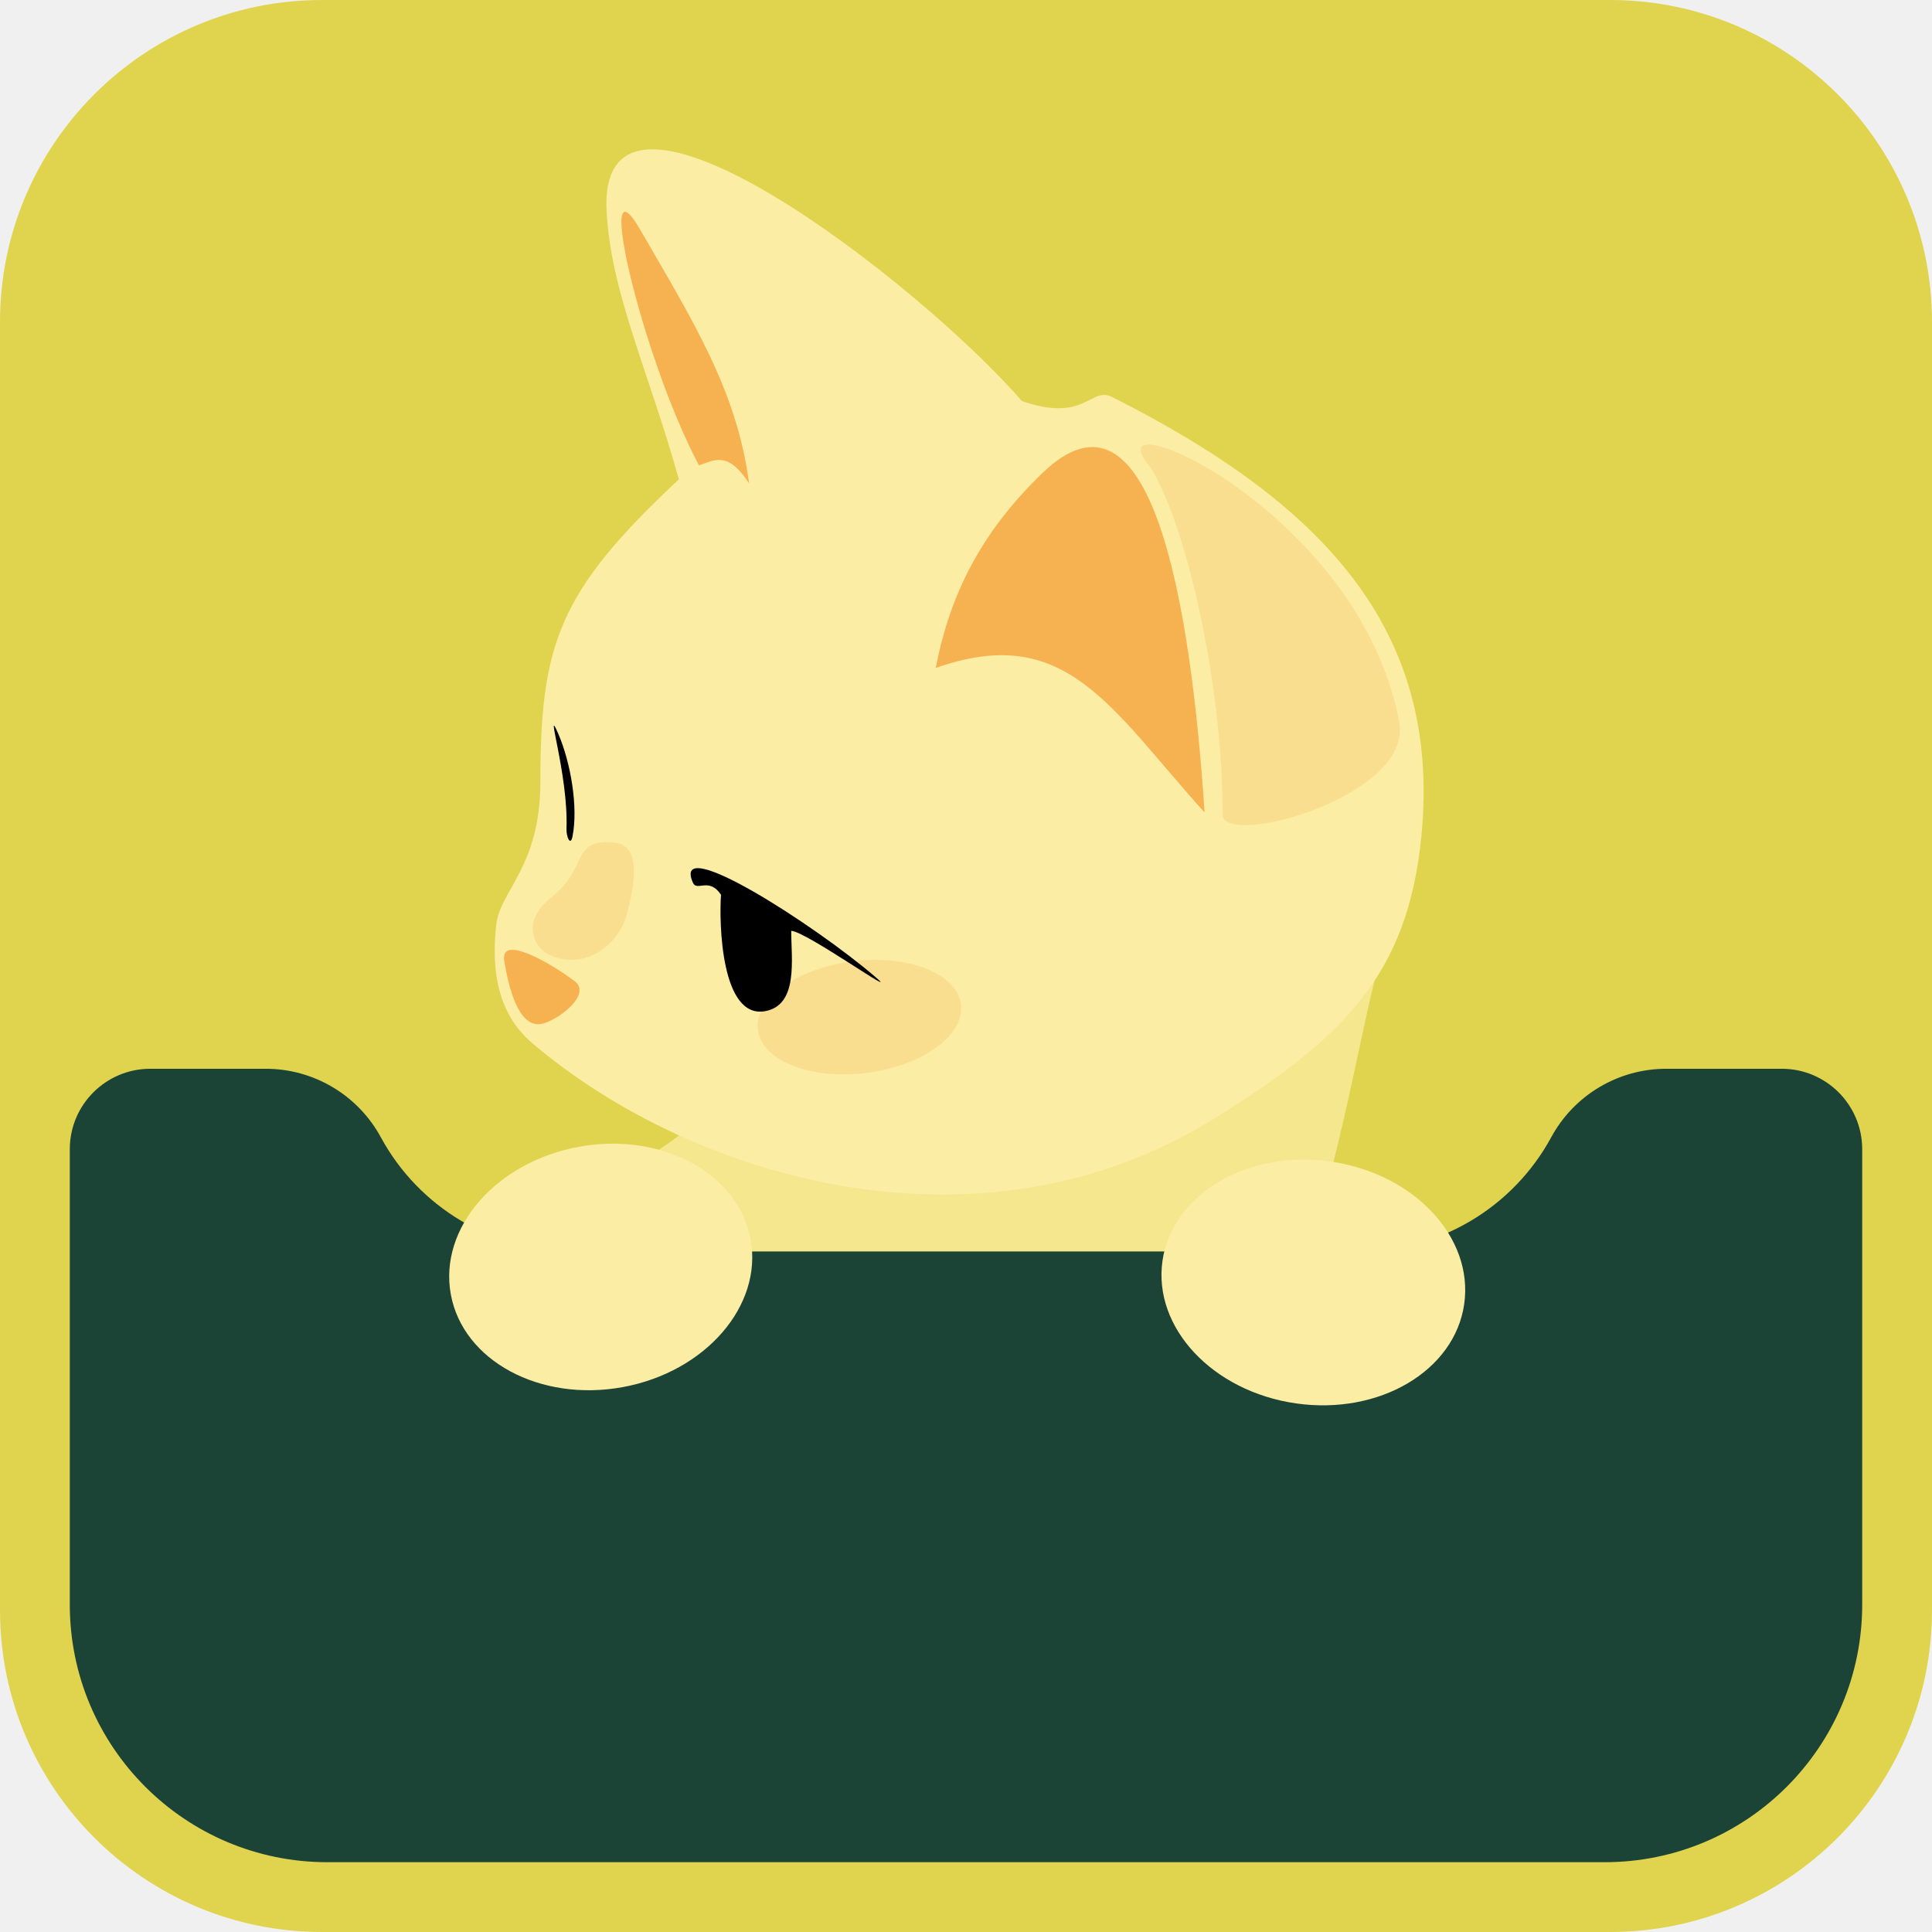
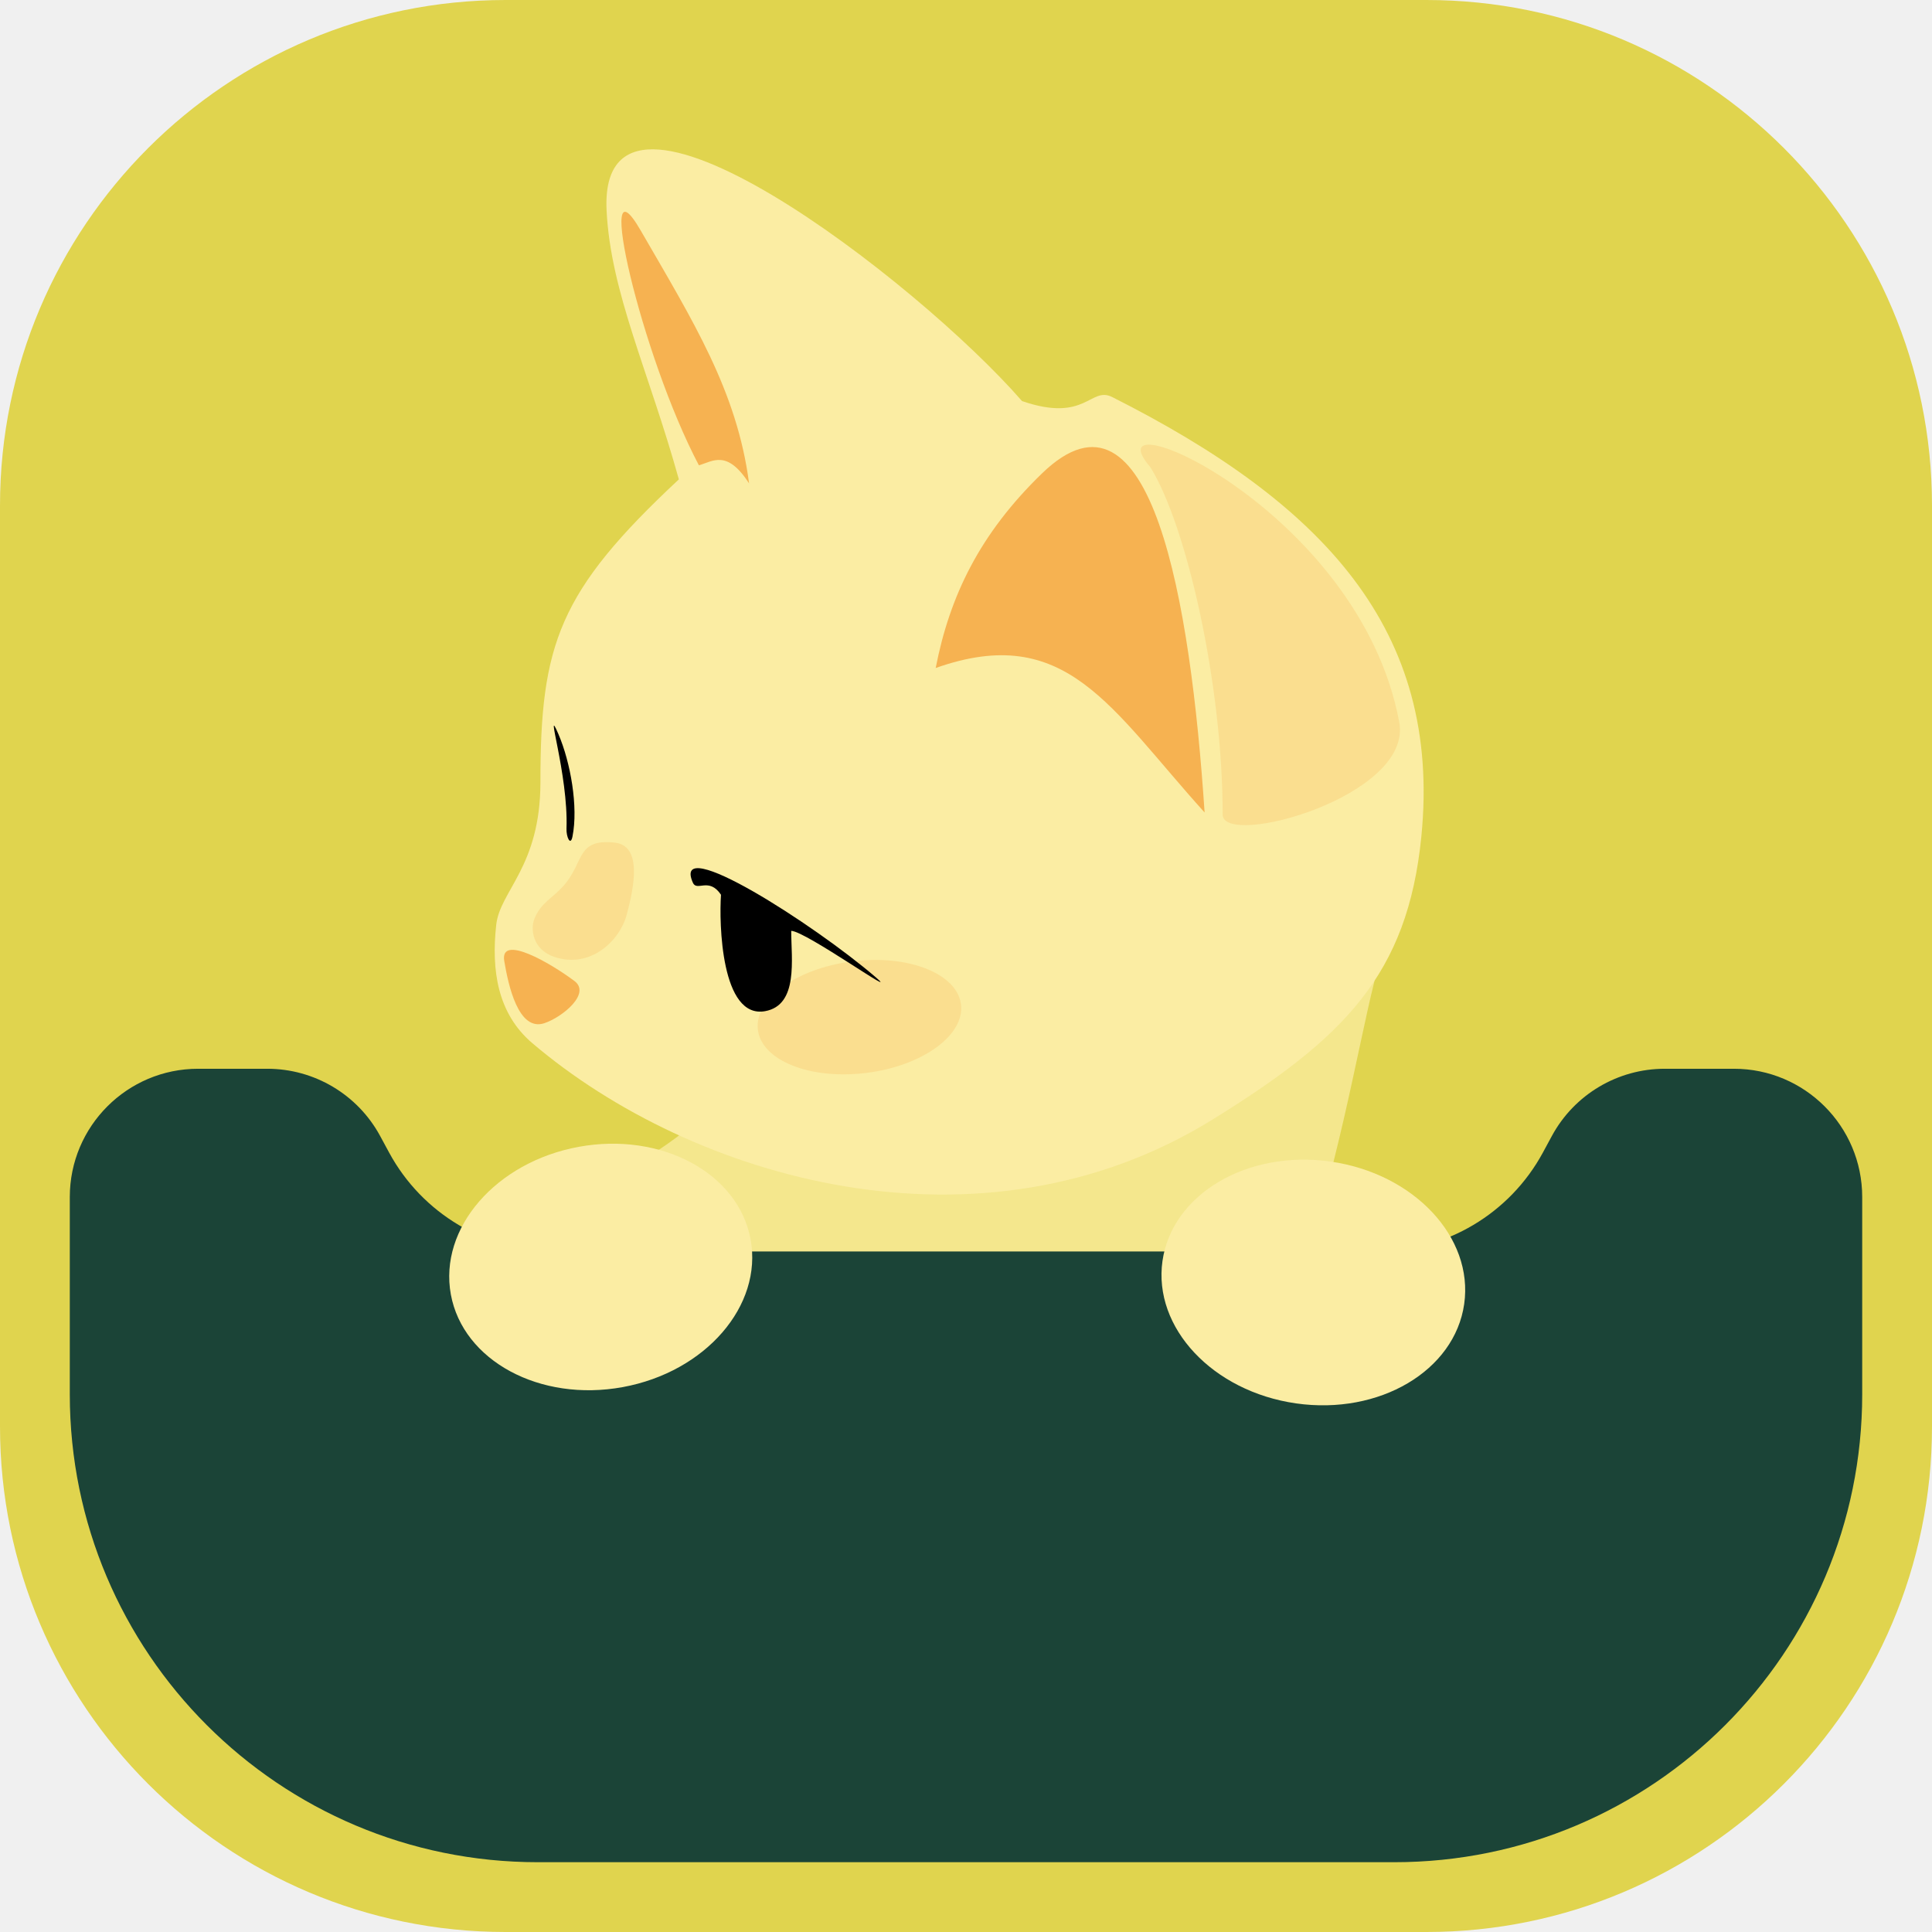
<svg xmlns="http://www.w3.org/2000/svg" width="32" height="32" viewBox="0 0 32 32" fill="none">
  <g clip-path="url(#clip0_43_163)">
-     <path d="M0 5.333C0 2.388 2.388 0 5.333 0H26.667C29.612 0 32 2.388 32 5.333V26.667C32 29.612 29.612 32 26.667 32H5.333C2.388 32 0 29.612 0 26.667V5.333Z" fill="#E0D44E" />
-     <path d="M22.759 16.276C22.207 18.483 21.342 24.857 18.104 24.857C12.107 24.857 10.034 22.453 10.034 19.489C12.635 18.663 16.456 12.276 19.694 12.276C22.932 12.276 23.442 13.543 22.759 16.276Z" fill="#FCF0A8" fill-opacity="0.7" />
-     <path d="M1.156 19.035C1.156 18.299 1.753 17.702 2.49 17.702H4.4C5.196 17.702 5.928 18.137 6.308 18.837C6.94 20.002 8.16 20.728 9.486 20.728H22.514C23.84 20.728 25.06 20.002 25.693 18.837C26.072 18.137 26.804 17.702 27.6 17.702H29.511C30.247 17.702 30.844 18.299 30.844 19.035V26.577C30.844 28.934 28.934 30.844 26.577 30.844H5.423C3.067 30.844 1.156 28.934 1.156 26.577V19.035Z" fill="#1B4437" />
-     <path d="M8.219 15.318C8.136 16.072 8.24 16.788 8.817 17.279C11.476 19.54 16.238 20.924 20.085 18.542C22.257 17.198 23.314 16.149 23.542 13.856C23.882 10.426 21.913 8.338 18.423 6.577C18.058 6.392 17.991 7.009 16.927 6.643C15.212 4.67 9.905 0.574 10.047 3.486C10.114 4.848 10.745 6.145 11.244 7.94C9.25 9.801 8.95 10.671 8.95 12.959C8.95 14.354 8.281 14.753 8.219 15.318Z" fill="#FBEDA3" />
+     <path d="M0 8.375C0 3.75 3.75 0 8.375 0H23.625C28.25 0 32 3.75 32 8.375V23.625C32 28.25 28.25 32 23.625 32H8.375C3.75 32 0 28.25 0 23.625V8.375Z" fill="#E0D44E" />
+     <path d="M22.759 16.276C22.207 18.483 21.342 24.857 18.104 24.857C12.107 24.857 10.033 22.454 10.033 19.489C12.635 18.663 16.455 12.276 19.694 12.276C22.932 12.276 23.442 13.543 22.759 16.276Z" fill="#FCF0A8" fill-opacity="0.7" />
+     <path d="M1.156 19.827C1.156 18.654 2.108 17.702 3.281 17.702H4.427C5.206 17.702 5.923 18.128 6.295 18.813L6.447 19.094C6.994 20.101 8.048 20.728 9.193 20.728H22.807C23.952 20.728 25.006 20.101 25.553 19.094L25.705 18.813C26.077 18.128 26.794 17.702 27.573 17.702H28.719C29.892 17.702 30.844 18.654 30.844 19.827V23.094C30.844 27.374 27.374 30.844 23.094 30.844H8.906C4.626 30.844 1.156 27.374 1.156 23.094V19.827Z" fill="#1B4437" />
+     <path d="M8.219 15.318C8.136 16.072 8.24 16.788 8.818 17.279C11.477 19.54 16.239 20.924 20.085 18.542C22.257 17.198 23.314 16.149 23.542 13.856C23.882 10.426 21.913 8.338 18.423 6.577C18.058 6.392 17.991 7.009 16.928 6.643C15.212 4.67 9.905 0.574 10.047 3.486C10.114 4.848 10.745 6.145 11.244 7.94C9.25 9.801 8.951 10.671 8.951 12.958C8.951 14.354 8.281 14.753 8.219 15.318Z" fill="#FBEDA3" />
    <path d="M9.183 15.85C8.818 15.728 8.784 15.385 8.851 15.219C8.961 14.944 9.157 14.879 9.349 14.654C9.678 14.269 9.549 13.889 10.18 13.956C10.645 14.005 10.501 14.701 10.38 15.152C10.265 15.581 9.781 16.05 9.183 15.85Z" fill="#F6B251" fill-opacity="0.24" />
-     <path d="M20.251 13.49C20.251 11.33 19.653 8.704 19.055 7.74C17.991 6.51 22.512 8.405 23.176 11.961C23.407 13.193 20.251 14.055 20.251 13.49Z" fill="#F6B251" fill-opacity="0.24" />
+     <path d="M20.251 13.49C20.251 11.33 19.653 8.704 19.055 7.74C17.991 6.51 22.512 8.405 23.176 11.961C23.406 13.193 20.251 14.055 20.251 13.49Z" fill="#F6B251" fill-opacity="0.24" />
    <path d="M9.482 13.856C9.581 13.363 9.449 12.626 9.25 12.161C9.008 11.598 9.416 12.825 9.383 13.723C9.377 13.86 9.449 14.022 9.482 13.856Z" fill="black" />
-     <path d="M19.952 13.457C18.39 11.729 17.659 10.299 15.498 11.064C15.731 9.867 16.23 8.837 17.26 7.84C19.071 6.087 19.72 9.967 19.952 13.457Z" fill="#F6B251" />
+     <path d="M19.952 13.457C18.39 11.729 17.659 10.3 15.498 11.064C15.731 9.867 16.23 8.837 17.26 7.84C19.071 6.087 19.72 9.967 19.952 13.457Z" fill="#F6B251" />
    <path d="M12.407 8.006C12.041 7.441 11.809 7.64 11.576 7.707C10.612 5.879 9.83 2.463 10.612 3.818C11.476 5.314 12.208 6.477 12.407 8.006Z" fill="#F6B251" />
-     <path d="M9.017 16.947C8.585 17.091 8.419 16.316 8.352 15.917C8.277 15.464 9.117 15.95 9.516 16.249C9.792 16.456 9.316 16.847 9.017 16.947Z" fill="#F6B251" />
+     <path d="M9.017 16.947C8.585 17.091 8.419 16.316 8.352 15.917C8.277 15.464 9.117 15.95 9.515 16.249C9.792 16.456 9.316 16.847 9.017 16.947Z" fill="#F6B251" />
    <ellipse cx="14.235" cy="16.847" rx="1.695" ry="0.931" transform="rotate(-7.15277 14.2353 16.8474)" fill="#F6B251" fill-opacity="0.24" />
-     <path d="M11.942 14.82C11.743 14.521 11.544 14.773 11.477 14.62C11.111 13.789 13.483 15.309 14.501 16.183C14.967 16.581 13.338 15.418 13.105 15.418C13.105 15.883 13.228 16.647 12.673 16.748C11.942 16.881 11.909 15.285 11.942 14.82Z" fill="black" />
-     <path d="M24.252 21.599C24.094 22.705 22.848 23.442 21.467 23.245C20.087 23.048 19.096 21.992 19.254 20.885C19.412 19.779 20.659 19.042 22.039 19.239C23.419 19.436 24.41 20.492 24.252 21.599Z" fill="#FBEDA3" />
-     <path d="M12.433 20.529C12.634 21.628 11.686 22.723 10.315 22.975C8.944 23.226 7.669 22.539 7.467 21.44C7.265 20.341 8.214 19.246 9.585 18.995C10.956 18.743 12.231 19.43 12.433 20.529Z" fill="#FBEDA3" />
+     <path d="M11.942 14.82C11.742 14.521 11.543 14.773 11.476 14.62C11.111 13.789 13.483 15.309 14.501 16.183C14.966 16.581 13.338 15.418 13.105 15.418C13.105 15.883 13.228 16.647 12.673 16.748C11.942 16.881 11.909 15.285 11.942 14.82Z" fill="black" />
+     <ellipse cx="21.753" cy="21.242" rx="2.524" ry="2.023" transform="rotate(8.12216 21.7531 21.2422)" fill="#FBEDA3" />
+     <ellipse cx="9.95" cy="20.985" rx="2.524" ry="2.023" transform="rotate(-10.3959 9.94998 20.9849)" fill="#FBEDA3" />
  </g>
  <defs>
    <clipPath id="clip0_43_163">
      <rect width="32" height="32" fill="white" />
    </clipPath>
  </defs>
</svg>
